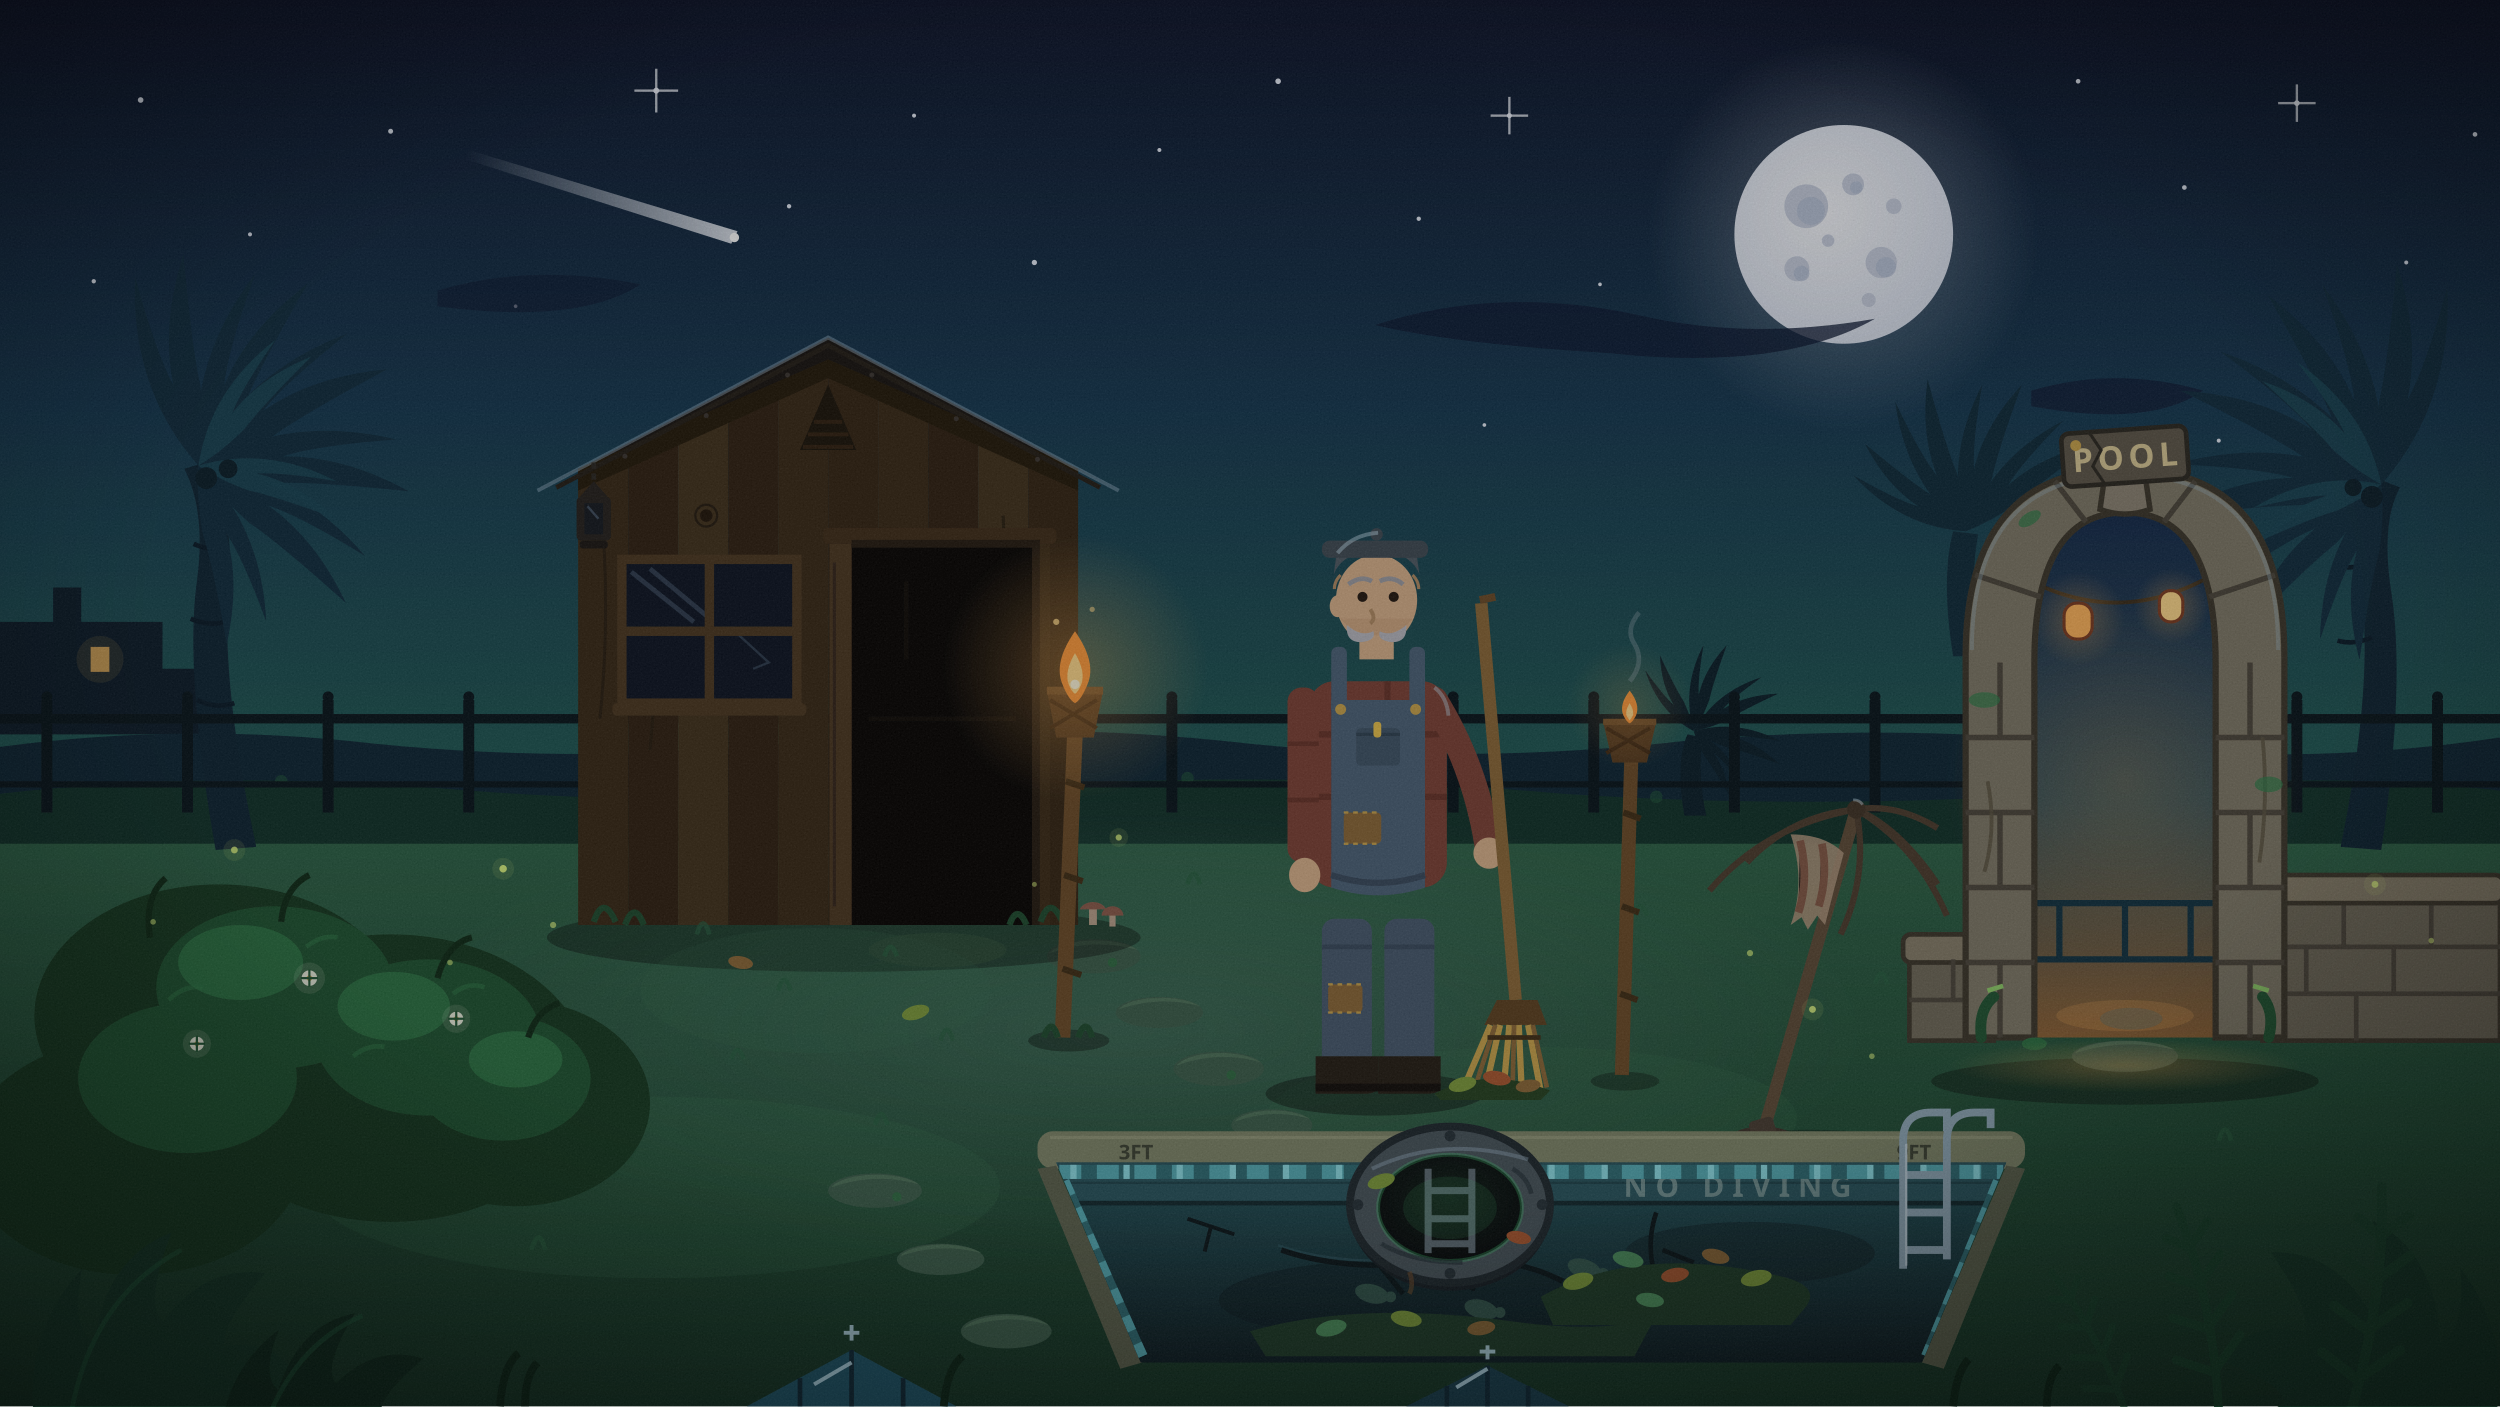
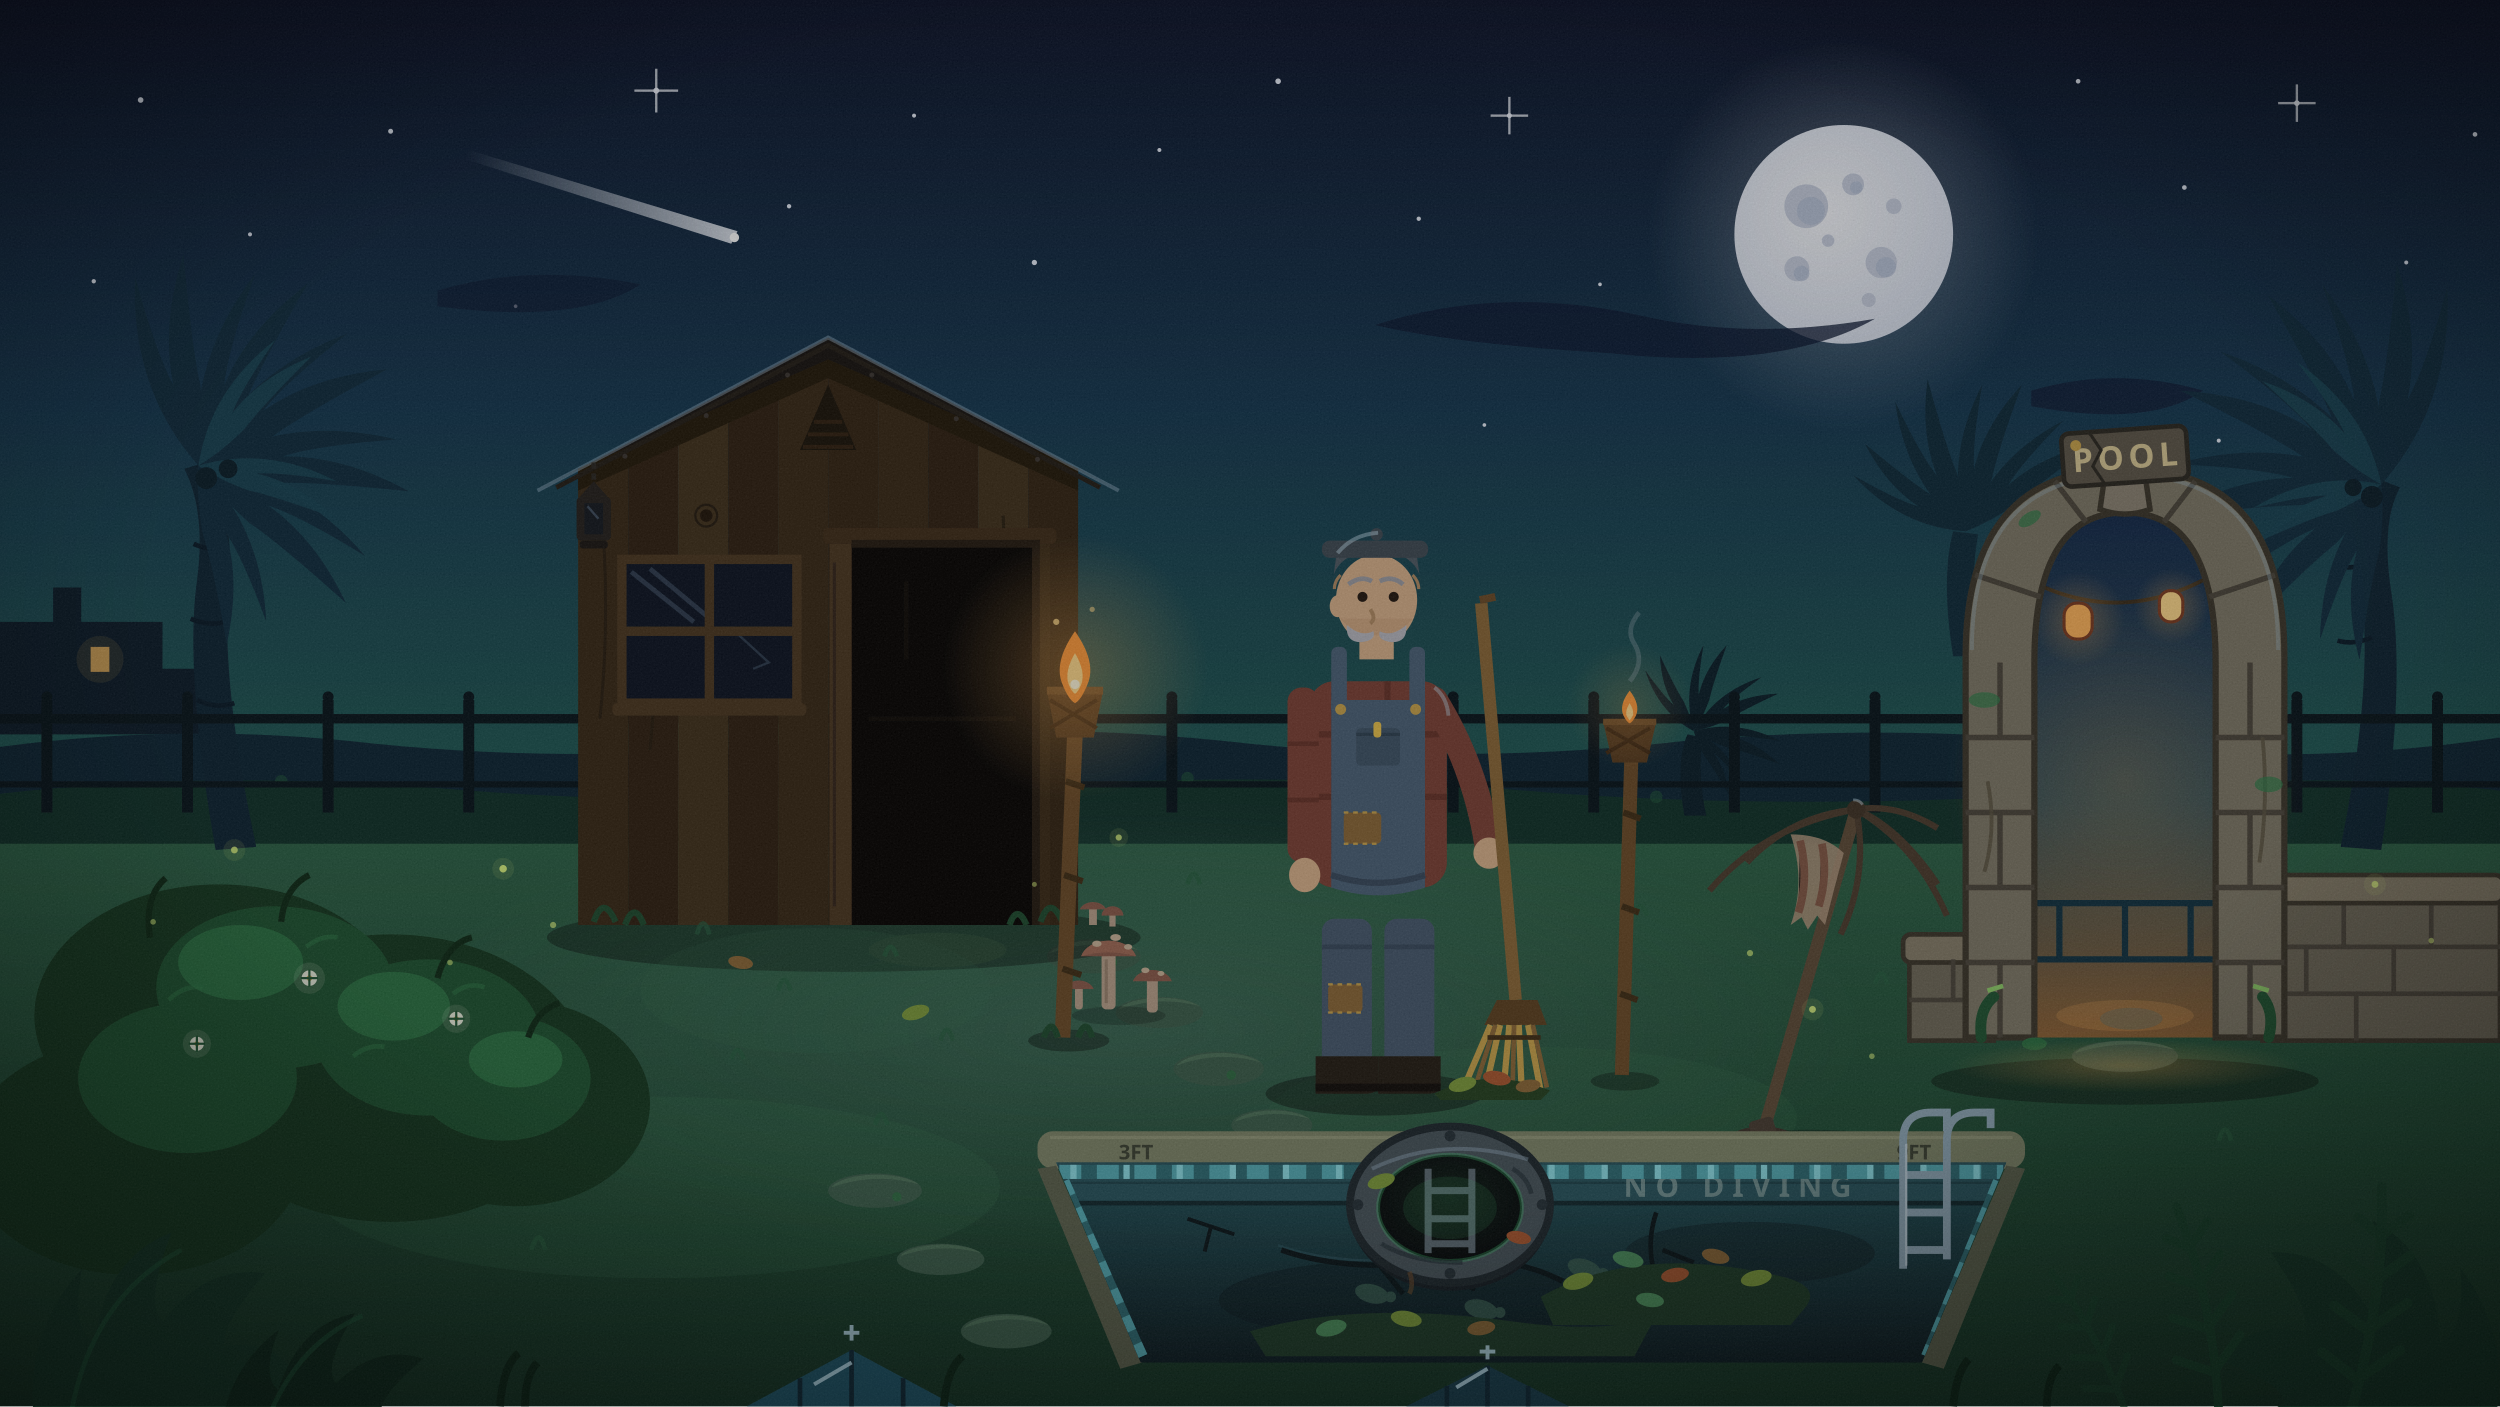
<svg xmlns="http://www.w3.org/2000/svg" width="1600" height="900" viewBox="0 0 1600 900">
  <defs>
    <linearGradient id="groundsSky" x1="0" y1="0" x2="0" y2="1">
      <stop offset="0%" stop-color="#0a1128" />
      <stop offset="50%" stop-color="#133650" />
      <stop offset="100%" stop-color="#1e5b52" />
    </linearGradient>
    <linearGradient id="groundsLawn" x1="0" y1="0" x2="0" y2="1">
      <stop offset="0%" stop-color="#2c6247" />
      <stop offset="55%" stop-color="#1e4a33" />
      <stop offset="100%" stop-color="#133223" />
    </linearGradient>
    <radialGradient id="groundsMoonHalo" cx="50%" cy="50%" r="50%">
      <stop offset="0%" stop-color="#e8ecf5" stop-opacity="0.38" />
      <stop offset="100%" stop-color="#e8ecf5" stop-opacity="0" />
    </radialGradient>
    <radialGradient id="groundsMoonSurf" cx="42%" cy="40%" r="70%">
      <stop offset="0%" stop-color="#f7f9fe" />
      <stop offset="100%" stop-color="#d7dfee" />
    </radialGradient>
    <radialGradient id="groundsMoonPool" cx="50%" cy="50%" r="50%">
      <stop offset="0%" stop-color="#bcd7e8" stop-opacity="0.13" />
      <stop offset="100%" stop-color="#bcd7e8" stop-opacity="0" />
    </radialGradient>
    <radialGradient id="groundsTorchGlow" cx="50%" cy="50%" r="50%">
      <stop offset="0%" stop-color="#ffb45a" stop-opacity="0.34" />
      <stop offset="100%" stop-color="#ffb45a" stop-opacity="0" />
    </radialGradient>
    <linearGradient id="groundsArchView" x1="0" y1="0" x2="0" y2="1">
      <stop offset="0%" stop-color="#12294a" />
      <stop offset="55%" stop-color="#2c4a55" />
      <stop offset="100%" stop-color="#8a5f33" />
    </linearGradient>
    <radialGradient id="groundsShaft" cx="50%" cy="40%" r="65%">
      <stop offset="0%" stop-color="#0e1d16" />
      <stop offset="100%" stop-color="#020508" />
    </radialGradient>
    <linearGradient id="groundsPoolFloor" x1="0" y1="0" x2="0" y2="1">
      <stop offset="0%" stop-color="#205058" />
      <stop offset="100%" stop-color="#0c1c22" />
    </linearGradient>
    <linearGradient id="groundsShootTail" x1="0" y1="0" x2="1" y2="0">
      <stop offset="0%" stop-color="#eef2fa" stop-opacity="0" />
      <stop offset="100%" stop-color="#eef2fa" stop-opacity="0.9" />
    </linearGradient>
    <radialGradient id="groundsVign" cx="50%" cy="44%" r="75%">
      <stop offset="58%" stop-color="#000" stop-opacity="0" />
      <stop offset="100%" stop-color="#000" stop-opacity="0.42" />
    </radialGradient>
    <filter id="groundsGrain">
      <feTurbulence type="fractalNoise" baseFrequency="0.9" numOctaves="2" stitchTiles="stitch" />
      <feColorMatrix type="saturate" values="0" />
      <feComponentTransfer>
        <feFuncA type="linear" slope="0.05" />
      </feComponentTransfer>
      <feComposite operator="over" in2="SourceGraphic" />
    </filter>
    <clipPath id="groundsShedClip">
      <path d="M370 300 L530 226 L690 300 V592 H370 Z" />
    </clipPath>
    <clipPath id="groundsPoolClip">
      <path d="M676 744 L1284 744 L1230 872 L730 872 Z" />
    </clipPath>
    <path id="groundsFrondP" d="M0 0 Q46 -34 108 -26 Q64 -18 46 -10 Q80 -14 118 2 Q66 2 44 5 Q20 5 0 0 Z" />
    <path id="groundsMonst" d="M0 0 Q-10 -52 22 -86 Q16 -56 28 -50 Q34 -92 66 -104 Q52 -68 62 -60 Q82 -88 112 -84 Q90 -58 92 -48 Q118 -52 130 -30 Q102 -24 98 -14 Q112 -4 110 8 Q84 4 54 8 Q20 10 0 0 Z" />
    <g id="groundsFern" fill="none" stroke="#16402a" stroke-width="4" stroke-linecap="round">
      <path d="M0 0 Q10 -50 4 -96 M3 -18 l-16 -10 M4 -20 l14 -12 M5 -38 l-15 -9 M6 -40 l13 -11 M6 -58 l-13 -8 M7 -60 l11 -10 M6 -76 l-10 -7 M7 -78 l9 -8" />
    </g>
  </defs>
  <rect width="1600" height="520" fill="url(#groundsSky)" />
  <g fill="#e6ecf8">
    <circle cx="90" cy="64" r="1.8" />
    <circle cx="160" cy="150" r="1.3" />
    <circle cx="250" cy="84" r="1.6" />
    <circle cx="330" cy="196" r="1.2" />
    <circle cx="420" cy="58" r="1.9" />
    <circle cx="505" cy="132" r="1.4" />
    <circle cx="585" cy="74" r="1.3" />
    <circle cx="662" cy="168" r="1.7" />
    <circle cx="742" cy="96" r="1.3" />
    <circle cx="818" cy="52" r="1.8" />
    <circle cx="908" cy="140" r="1.4" />
    <circle cx="966" cy="74" r="1.6" />
    <circle cx="1024" cy="182" r="1.2" />
    <circle cx="1330" cy="52" r="1.5" />
    <circle cx="1398" cy="120" r="1.5" />
    <circle cx="1470" cy="66" r="1.8" />
    <circle cx="1540" cy="168" r="1.3" />
    <circle cx="1584" cy="86" r="1.5" />
    <circle cx="120" cy="262" r="1.2" />
    <circle cx="600" cy="262" r="1.2" />
    <circle cx="950" cy="272" r="1.2" />
    <circle cx="1420" cy="282" r="1.3" />
    <circle cx="60" cy="180" r="1.4" />
  </g>
  <g stroke="#eef2fa" stroke-width="1.5" opacity="0.8">
    <path d="M420 44 v28 M406 58 h28" />
    <path d="M966 62 v24 M954 74 h24" />
    <path d="M1470 54 v24 M1458 66 h24" />
  </g>
  <path d="M300 96 L472 148 L468 156 L298 102 Z" fill="url(#groundsShootTail)" />
  <circle cx="470" cy="152" r="3" fill="#ffffff" />
  <circle cx="1180" cy="150" r="125" fill="url(#groundsMoonHalo)" />
  <circle cx="1180" cy="150" r="70" fill="url(#groundsMoonSurf)" />
  <g fill="#c7cfe0">
    <circle cx="1156" cy="132" r="14" />
    <circle cx="1204" cy="168" r="10" />
    <circle cx="1186" cy="118" r="7" />
    <circle cx="1150" cy="172" r="8" />
    <circle cx="1212" cy="132" r="5" />
    <circle cx="1170" cy="154" r="4" />
    <circle cx="1196" cy="192" r="4.5" />
  </g>
  <g fill="#b2bdd4" opacity="0.7">
    <circle cx="1159" cy="135" r="9" />
    <circle cx="1207" cy="171" r="6.5" />
    <circle cx="1153" cy="175" r="5" />
    <circle cx="1188" cy="120" r="4" />
  </g>
  <path d="M880 208 q80 -26 170 -6 q70 16 150 2 q-60 34 -170 22 q-100 -6 -150 -18 Z" fill="#0a1630" opacity="0.75" />
  <path d="M280 186 q60 -18 130 -4 q-40 26 -130 14 Z" fill="#0a1630" opacity="0.6" />
  <path d="M1300 250 q54 -16 110 0 q-34 24 -110 10 Z" fill="#0a1630" opacity="0.65" />
  <rect y="520" width="1600" height="380" fill="url(#groundsLawn)" />
  <path d="M0 470 V398 h34 v-22 h18 v22 h52 v30 h40 v42 Z" fill="#0a1a28" />
  <circle cx="64" cy="422" r="15" fill="#e8b05a" opacity="0.12" />
  <rect x="58" y="414" width="12" height="16" fill="#e8b05a" opacity="0.85" />
  <path d="M0 478 Q120 462 240 476 Q380 490 520 474 Q660 460 800 476 Q940 490 1080 474 Q1220 462 1360 478 Q1480 490 1600 472 V536 H0 Z" fill="#0b2433" />
  <path d="M0 508 Q140 492 300 506 Q460 518 640 504 Q820 492 1000 508 Q1180 520 1380 504 Q1500 494 1600 506 V540 H0 Z" fill="#0e3028" />
  <g fill="#1d5238" opacity="0.6">
    <circle cx="180" cy="500" r="4" />
    <circle cx="470" cy="508" r="4" />
    <circle cx="760" cy="498" r="4" />
    <circle cx="1060" cy="510" r="4" />
    <circle cx="1330" cy="500" r="4" />
  </g>
  <g fill="#081c28">
    <path d="M1078 522 q-6 -34 2 -52 l10 2 q-4 22 2 50 Z" />
    <g transform="translate(1084 468) scale(0.5)">
      <use href="#groundsFrondP" transform="rotate(-70)" />
      <use href="#groundsFrondP" transform="rotate(-25)" />
      <use href="#groundsFrondP" transform="rotate(20)" />
      <use href="#groundsFrondP" transform="rotate(-115) scale(0.9)" />
      <use href="#groundsFrondP" transform="rotate(60) scale(0.8)" />
    </g>
  </g>
  <g>
    <path d="M138 544 Q118 430 126 372 Q132 328 118 300 L138 294 Q150 336 146 380 Q142 440 164 542 Z" fill="#0c2232" />
    <path d="M124 348 q10 5 20 2 M122 396 q12 5 22 2 M126 448 q12 6 24 2" stroke="#071827" stroke-width="3" fill="none" />
    <g fill="#0e2b3d">
      <g transform="translate(127 298) scale(1.15)">
        <use href="#groundsFrondP" transform="rotate(-95)" />
        <use href="#groundsFrondP" transform="rotate(-60)" />
        <use href="#groundsFrondP" transform="rotate(-28)" />
        <use href="#groundsFrondP" transform="rotate(6)" />
        <use href="#groundsFrondP" transform="rotate(42) scale(0.95)" />
        <use href="#groundsFrondP" transform="rotate(80) scale(0.85)" />
      </g>
    </g>
    <g fill="#164253" opacity="0.9">
      <g transform="translate(127 298)">
        <use href="#groundsFrondP" transform="rotate(-45) scale(0.85)" />
        <use href="#groundsFrondP" transform="rotate(20) scale(0.8)" />
      </g>
    </g>
    <circle cx="132" cy="306" r="7" fill="#081c28" />
    <circle cx="146" cy="300" r="6" fill="#081c28" />
  </g>
  <g>
    <path d="M1524 544 Q1540 436 1530 376 Q1524 334 1536 312 L1516 304 Q1506 344 1512 386 Q1518 444 1498 542 Z" fill="#0c2232" />
    <path d="M1516 360 q-11 5 -20 2 M1518 408 q-12 5 -22 2" stroke="#071827" stroke-width="3" fill="none" />
    <g fill="#0e2b3d">
      <g transform="translate(1524 310) scale(-1.2,1.2)">
        <use href="#groundsFrondP" transform="rotate(-95)" />
        <use href="#groundsFrondP" transform="rotate(-60)" />
        <use href="#groundsFrondP" transform="rotate(-26)" />
        <use href="#groundsFrondP" transform="rotate(8)" />
        <use href="#groundsFrondP" transform="rotate(46) scale(0.9)" />
        <use href="#groundsFrondP" transform="rotate(82) scale(0.8)" />
      </g>
    </g>
    <g fill="#164253" opacity="0.9">
      <g transform="translate(1524 310) scale(-1,1)">
        <use href="#groundsFrondP" transform="rotate(-42) scale(0.85)" />
        <use href="#groundsFrondP" transform="rotate(24) scale(0.75)" />
      </g>
    </g>
    <circle cx="1518" cy="318" r="7" fill="#081c28" />
    <circle cx="1506" cy="312" r="5.5" fill="#081c28" />
  </g>
  <g fill="#0d2939">
    <path d="M1250 420 q-8 -50 0 -80 l16 2 q-6 34 0 78 Z" />
    <g transform="translate(1258 340) scale(0.85)">
      <use href="#groundsFrondP" transform="rotate(-105)" />
      <use href="#groundsFrondP" transform="rotate(-70)" />
      <use href="#groundsFrondP" transform="rotate(-35)" />
      <use href="#groundsFrondP" transform="rotate(-140) scale(0.85)" />
    </g>
  </g>
  <g stroke="#06121a">
    <path d="M0 460 H1600" stroke-width="6" />
    <path d="M0 502 H1600" stroke-width="4" />
    <path d="M30 448 V520 M120 448 V520 M210 448 V520 M300 448 V520 M390 448 V520 M480 448 V520 M570 448 V520 M660 448 V520 M750 448 V520 M840 448 V520 M930 448 V520 M1020 448 V520 M1110 448 V520 M1200 448 V520 M1290 448 V520 M1380 448 V520 M1470 448 V520 M1560 448 V520" stroke-width="7" />
  </g>
  <path d="M30 446 H1561" stroke="#06121a" stroke-width="7" stroke-linecap="round" stroke-dasharray="0 90" fill="none" />
  <ellipse cx="720" cy="660" rx="480" ry="150" fill="url(#groundsMoonPool)" />
  <ellipse cx="420" cy="760" rx="220" ry="58" fill="#35744e" opacity="0.22" />
  <ellipse cx="980" cy="716" rx="170" ry="46" fill="#35744e" opacity="0.18" />
  <g stroke="#255c3e" stroke-width="3" fill="none" opacity="0.7">
    <path d="M430 548 q4 -14 8 0 M448 550 q4 -12 8 0 M760 566 q4 -14 8 0 M1046 586 q4 -12 8 0 M1200 630 q4 -14 8 0 M560 720 q4 -14 8 0 M340 800 q5 -16 9 0 M1420 730 q4 -14 8 0" />
  </g>
  <g>
    <ellipse cx="700" cy="612" rx="30" ry="11" fill="#3a5c4a" />
    <path d="M672 610 a30 11 0 0 1 56 -2 q-28 -8 -56 2" fill="#4c7058" />
    <ellipse cx="742" cy="648" rx="28" ry="10" fill="#3a5c4a" />
    <path d="M716 646 a28 10 0 0 1 52 -2 q-26 -7 -52 2" fill="#4c7058" />
    <ellipse cx="780" cy="684" rx="29" ry="11" fill="#3a5c4a" />
    <path d="M753 682 a29 11 0 0 1 54 -2 q-27 -8 -54 2" fill="#4c7058" />
    <ellipse cx="814" cy="720" rx="26" ry="10" fill="#3a5c4a" />
    <path d="M790 718 a26 10 0 0 1 48 -2 q-24 -7 -48 2" fill="#4c7058" />
    <circle cx="712" cy="616" r="3" fill="#2a6e40" opacity="0.8" />
    <circle cx="788" cy="688" r="3" fill="#2a6e40" opacity="0.8" />
  </g>
  <ellipse cx="540" cy="600" rx="190" ry="22" fill="#000" opacity="0.35" />
  <g clip-path="url(#groundsShedClip)">
    <rect x="370" y="220" width="32" height="380" fill="#382815" />
    <rect x="402" y="220" width="32" height="380" fill="#2f2011" />
    <rect x="434" y="220" width="32" height="380" fill="#40301b" />
    <rect x="466" y="220" width="32" height="380" fill="#2f2011" />
    <rect x="498" y="220" width="32" height="380" fill="#382815" />
    <rect x="530" y="220" width="32" height="380" fill="#332413" />
    <rect x="562" y="220" width="32" height="380" fill="#382815" />
    <rect x="594" y="220" width="32" height="380" fill="#2f2011" />
    <rect x="626" y="220" width="32" height="380" fill="#40301b" />
    <rect x="658" y="220" width="32" height="380" fill="#332413" />
    <path d="M386 340 q4 60 -2 120 M418 380 q3 50 -2 100 M610 360 q4 70 -2 130 M642 330 q3 60 -2 120" stroke="#241a0e" stroke-width="2" fill="none" opacity="0.8" />
    <circle cx="452" cy="330" r="4" fill="#201409" />
    <circle cx="452" cy="330" r="7" fill="none" stroke="#241a0e" stroke-width="1.5" />
    <circle cx="612" cy="470" r="3.5" fill="#201409" />
    <circle cx="612" cy="470" r="6" fill="none" stroke="#241a0e" stroke-width="1.5" />
  </g>
  <path d="M370 300 L530 226 L690 300 L690 314 L530 242 L370 314 Z" fill="#221809" />
  <path d="M512 288 L530 246 L548 288 Z" fill="#1a1208" />
  <path d="M517 278 h26 M514 286 h32 M521 270 h18" stroke="#302010" stroke-width="2.5" />
  <path d="M344 314 L530 216 L716 314 L690 300 L530 230 L370 300 Z" fill="#171310" />
  <path d="M356 312 L530 221 L704 312" stroke="#221c16" stroke-width="3" fill="none" />
  <path d="M344 314 L530 216 L716 314" stroke="#9db8cc" stroke-width="2.5" fill="none" opacity="0.45" />
  <g fill="#3a3430">
    <circle cx="400" cy="292" r="1.6" />
    <circle cx="452" cy="266" r="1.6" />
    <circle cx="504" cy="240" r="1.6" />
    <circle cx="558" cy="240" r="1.6" />
    <circle cx="612" cy="268" r="1.6" />
    <circle cx="664" cy="294" r="1.6" />
  </g>
  <rect x="398" y="358" width="112" height="92" rx="4" fill="#0b1322" />
  <path d="M404 366 l40 32 M416 364 l36 30" stroke="#7c9ab8" stroke-width="3" opacity="0.3" />
  <path d="M468 402 l24 22 l-10 4" stroke="#7c9ab8" stroke-width="1.5" fill="none" opacity="0.28" />
  <path d="M398 358 h112 v92 h-112 z M454 358 v92 M398 404 h112" stroke="#4a3620" stroke-width="6" fill="none" />
  <rect x="392" y="450" width="124" height="8" rx="3" fill="#4a3620" />
  <path d="M380 296 V318" stroke="#2a2622" stroke-width="3" stroke-dasharray="4 3" />
  <path d="M371 318 L389 318 L380 308 Z" fill="#23201c" />
  <rect x="369" y="318" width="22" height="28" rx="3" fill="#23201c" />
  <rect x="374" y="322" width="12" height="20" fill="#141820" />
  <path d="M376 324 l7 8" stroke="#7c9ab8" stroke-width="1.5" opacity="0.4" />
  <rect x="371" y="346" width="18" height="5" rx="2" fill="#191613" />
  <rect x="545" y="348" width="118" height="244" fill="#050302" />
  <path d="M556 460 h94 M580 372 v50" stroke="#0e0a06" stroke-width="3" />
  <rect x="531" y="348" width="14" height="244" fill="#4a3620" />
  <path d="M534 360 v220" stroke="#33241a" stroke-width="2" />
  <rect x="663" y="348" width="9" height="244" fill="#3a2a16" />
  <rect x="527" y="338" width="149" height="10" rx="3" fill="#3f2c18" />
  <path d="M545 348 h118 v244" stroke="#241a10" stroke-width="5" fill="none" />
  <path d="M380 590 q6 -18 14 0 M400 592 q6 -16 12 0 M666 590 q6 -18 14 0 M646 592 q5 -14 11 0" stroke="#1d4a2e" stroke-width="4" fill="none" />
  <g>
    <rect x="697" y="580" width="5" height="12" fill="#b8a08a" />
    <path d="M691 582 a9 7 0 0 1 17 0 Z" fill="#8a5a4a" />
    <rect x="710" y="584" width="4" height="9" fill="#b8a08a" />
    <path d="M705 586 a7 6 0 0 1 14 0 Z" fill="#8a5a4a" />
+     <g id="groundsShroomCluster">
+       <ellipse cx="716" cy="650" rx="30" ry="6" fill="#000" opacity="0.22" />
+       <rect x="688" y="630" width="5" height="16" rx="2" fill="#b8a08a" />
+       <path d="M681 633 a10 8 0 0 1 19 0 Z" fill="#8a5a4a" />
+       <rect x="705" y="608" width="9" height="38" rx="3" fill="#b8a08a" />
+       <path d="M708 614 v28" stroke="#9a836e" stroke-width="2" />
+       <path d="M692 612 a18 13 0 0 1 35 0 Z" fill="#8a5a4a" />
+       <path d="M692 612 a18 13 0 0 1 35 0 q-18 -5 -35 0 Z" fill="#a06a56" />
+       <ellipse cx="702" cy="604" rx="3" ry="2" fill="#c9b298" />
+       <ellipse cx="714" cy="600" rx="3.4" ry="2.2" fill="#c9b298" />
+       <ellipse cx="722" cy="606" rx="2.6" ry="1.8" fill="#c9b298" />
+       <rect x="734" y="624" width="7" height="24" rx="2.5" fill="#b8a08a" />
+       <path d="M725 628 a13 10 0 0 1 25 0 Z" fill="#8a5a4a" />
+       <ellipse cx="733" cy="621" rx="2.6" ry="1.8" fill="#c9b298" />
+       <ellipse cx="743" cy="623" rx="2.2" ry="1.6" fill="#c9b298" />
+     </g>
  </g>
  <ellipse cx="522" cy="634" rx="112" ry="40" fill="#35744e" opacity="0.15" />
  <ellipse cx="600" cy="608" rx="44" ry="11" fill="#2f5138" opacity="0.55" />
  <path d="M446 598 q4 -14 8 0 M498 634 q4 -14 8 0 M566 612 q4 -12 8 0 M602 666 q4 -14 8 0 M468 678 q4 -12 8 0" stroke="#255c3e" stroke-width="3" fill="none" opacity="0.7" />
  <ellipse cx="586" cy="648" rx="9" ry="4.5" fill="#7c9a3a" transform="rotate(-16 586 648)" />
  <ellipse cx="474" cy="616" rx="8" ry="4" fill="#8a6636" transform="rotate(10 474 616)" />
  <g fill="#14371f">
    <ellipse cx="140" cy="650" rx="118" ry="84" />
    <ellipse cx="250" cy="690" rx="128" ry="92" />
    <ellipse cx="86" cy="740" rx="108" ry="76" />
    <ellipse cx="330" cy="706" rx="86" ry="66" />
  </g>
  <g fill="#1d5230">
    <ellipse cx="176" cy="632" rx="76" ry="52" />
    <ellipse cx="274" cy="664" rx="72" ry="50" />
    <ellipse cx="120" cy="690" rx="70" ry="48" />
    <ellipse cx="322" cy="690" rx="56" ry="40" />
  </g>
  <g fill="#2e7a48" opacity="0.75">
    <ellipse cx="154" cy="616" rx="40" ry="24" />
    <ellipse cx="252" cy="644" rx="36" ry="22" />
    <ellipse cx="330" cy="678" rx="30" ry="18" />
  </g>
  <g stroke="#2e7a48" stroke-width="3" fill="none" opacity="0.5">
    <path d="M108 640 q10 -10 22 -8 M196 606 q10 -8 20 -6 M290 636 q10 -8 20 -4 M226 676 q10 -8 20 -6" />
  </g>
  <path d="M96 600 q-4 -26 10 -38 M180 590 q2 -22 18 -30 M280 626 q6 -22 22 -26 M338 664 q6 -18 20 -22" stroke="#0d2a16" stroke-width="4" fill="none" />
  <g>
    <circle cx="198" cy="626" r="10" fill="#e8ecdc" opacity="0.14" />
    <circle cx="198" cy="626" r="5" fill="#e8ecdc" />
    <circle cx="198" cy="626" r="1.8" fill="#c9a24a" />
    <circle cx="292" cy="652" r="9" fill="#e8ecdc" opacity="0.14" />
    <circle cx="292" cy="652" r="4.5" fill="#e8ecdc" />
    <circle cx="292" cy="652" r="1.6" fill="#c9a24a" />
    <circle cx="126" cy="668" r="9" fill="#e8ecdc" opacity="0.14" />
    <circle cx="126" cy="668" r="4.5" fill="#e8ecdc" />
    <circle cx="126" cy="668" r="1.6" fill="#c9a24a" />
    <path d="M192.5 626 h11 M198 620.5 v11 M286.8 652 h10.4 M292 646.8 v10.4 M120.8 668 h10.4 M126 662.8 v10.4" stroke="#1d5230" stroke-width="1.4" />
  </g>
  <ellipse cx="684" cy="666" rx="26" ry="7" fill="#000" opacity="0.35" />
  <path d="M688 468 L680 664" stroke="#6b4a26" stroke-width="10" />
  <path d="M682 500 l12 4 M681 560 l12 4 M680 620 l12 4" stroke="#3f2c14" stroke-width="4" />
  <path d="M670 442 h36 l-6 30 h-24 Z" fill="#54381c" />
  <path d="M672 448 l30 18 M702 448 l-30 18" stroke="#3a2410" stroke-width="2.5" />
  <path d="M670 442 h36" stroke="#6b4a26" stroke-width="5" />
  <circle cx="688" cy="428" r="85" fill="url(#groundsTorchGlow)" />
  <path d="M688 404 q14 20 8 34 q-4 10 -8 12 q-4 -2 -8 -12 q-6 -14 8 -34 Z" fill="#ff9a3a" />
  <path d="M688 418 q7 12 4 20 q-2 5 -4 6 q-2 -1 -4 -6 q-3 -8 4 -20 Z" fill="#ffd98a" />
  <circle cx="688" cy="438" r="3" fill="#fff6d8" />
  <circle cx="676" cy="398" r="2" fill="#ffd98a" opacity="0.8" />
  <circle cx="699" cy="390" r="1.7" fill="#ffd98a" opacity="0.6" />
  <path d="M668 664 q5 -14 9 0 M690 664 q5 -14 9 0" stroke="#1d4a2e" stroke-width="4" fill="none" />
  <g>
    <ellipse cx="880" cy="700" rx="70" ry="14" fill="#000" opacity="0.38" />
    <rect x="846" y="588" width="32" height="100" rx="8" fill="#46596e" />
    <rect x="886" y="588" width="32" height="100" rx="8" fill="#46596e" />
    <path d="M846 606 h32 M886 606 h32" stroke="#37485c" stroke-width="3" />
    <rect x="850" y="630" width="22" height="18" rx="3" fill="#8a6636" />
    <path d="M850 630 h22 M850 648 h22" stroke="#c9a24a" stroke-width="1.5" stroke-dasharray="3 3" />
    <path d="M842 676 h40 v18 q0 6 -8 6 h-32 Z" fill="#241c14" />
    <path d="M882 676 h40 v18 q0 6 -8 6 h-32 Z" fill="#241c14" />
    <path d="M842 696 h40 M882 696 h40" stroke="#100c08" stroke-width="5" />
    <rect x="838" y="436" width="88" height="132" rx="16" fill="#7c4034" />
    <path d="M854 436 v130 M888 436 v130 M838 470 h88 M838 510 h88" stroke="#5c2c24" stroke-width="4" opacity="0.7" />
    <rect x="824" y="440" width="20" height="112" rx="9" fill="#7c4034" />
    <path d="M824 476 h20 M824 512 h20" stroke="#5c2c24" stroke-width="3" opacity="0.7" />
    <ellipse cx="835" cy="560" rx="10" ry="11" fill="#d8b08a" />
    <path d="M918 448 Q944 490 952 540" stroke="#7c4034" stroke-width="17" fill="none" stroke-linecap="round" />
    <circle cx="953" cy="546" r="10" fill="#d8b08a" />
    <path d="M852 448 h60 v120 q-30 10 -60 0 Z" fill="#4a6178" />
    <rect x="852" y="414" width="10" height="44" rx="4" fill="#4a6178" />
    <rect x="902" y="414" width="10" height="44" rx="4" fill="#4a6178" />
    <circle cx="858" cy="454" r="3.5" fill="#c9a24a" />
    <circle cx="906" cy="454" r="3.5" fill="#c9a24a" />
    <rect x="868" y="466" width="28" height="24" rx="3" fill="#3d5266" />
    <path d="M868 470 h28" stroke="#2e4152" stroke-width="2" />
    <rect x="879" y="462" width="5" height="10" rx="2" fill="#e8c04a" />
    <rect x="860" y="520" width="24" height="20" rx="3" fill="#8a6636" />
    <path d="M860 520 h24 M860 540 h24" stroke="#c9a24a" stroke-width="1.5" stroke-dasharray="3 3" />
    <path d="M852 560 q30 10 60 0" stroke="#37485c" stroke-width="4" fill="none" />
    <path d="M948 386 L970 640" stroke="#8a6636" stroke-width="8" />
    <path d="M947 384 l10 -2" stroke="#6b4a26" stroke-width="5" />
    <path d="M958 640 h26 l6 16 h-40 Z" fill="#5c4020" />
    <g stroke="#c9a24a" stroke-width="4" fill="none">
      <path d="M954 656 L936 698 M960 656 L950 700 M966 656 L962 700 M972 656 L974 700 M978 656 L986 698" />
    </g>
    <g stroke="#8a6636" stroke-width="3" fill="none">
      <path d="M957 656 L943 699 M969 656 L968 700 M981 656 L990 696" />
    </g>
    <path d="M952 664 h34" stroke="#3f2c14" stroke-width="3" />
    <path d="M918 700 q34 -18 74 -2 l-6 6 h-64 Z" fill="#23401f" />
    <ellipse cx="936" cy="694" rx="9" ry="4.5" fill="#7c9a3a" transform="rotate(-14 936 694)" />
    <ellipse cx="958" cy="690" rx="9" ry="4.5" fill="#a8552e" transform="rotate(10 958 690)" />
    <ellipse cx="978" cy="695" rx="8" ry="4" fill="#8a6636" transform="rotate(-8 978 695)" />
    <rect x="870" y="408" width="22" height="14" fill="#d8b08a" />
    <ellipse cx="881" cy="384" rx="26" ry="29" fill="#d8b08a" />
    <path d="M858 396 a26 20 0 0 0 46 0" fill="#c69a74" opacity="0.45" />
    <ellipse cx="856" cy="388" rx="5" ry="7" fill="#d8b08a" />
    <circle cx="872" cy="382" r="3.2" fill="#221710" />
    <circle cx="892" cy="382" r="3.2" fill="#221710" />
    <path d="M863 374 q8 -6 15 -2 M883 372 q8 -4 15 2" stroke="#9c9ca4" stroke-width="3" fill="none" />
    <path d="M877 390 q4 6 0 9" stroke="#b08a62" stroke-width="2.5" fill="none" />
    <path d="M862 400 q9 8 17 4 q2 6 -8 7 q-10 0 -9 -11 Z M900 400 q-9 8 -17 4 q-2 6 8 7 q10 0 9 -11 Z" fill="#b8b8c0" />
    <path d="M858 368 q-4 4 -4 9 M904 368 q4 4 4 9" stroke="#b08a62" stroke-width="2" fill="none" />
    <path d="M853 372 a28 20 0 0 1 56 0 l-3 -22 h-50 Z" fill="#4e5a64" />
    <rect x="846" y="346" width="68" height="11" rx="5" fill="#3f4a54" />
    <circle cx="881" cy="342" r="4" fill="#3f4a54" />
    <path d="M856 354 q10 -12 26 -13" stroke="#bcd7e8" stroke-width="2.5" fill="none" opacity="0.5" />
    <path d="M918 440 q8 6 9 18" stroke="#bcd7e8" stroke-width="2.5" fill="none" opacity="0.45" />
  </g>
  <ellipse cx="1040" cy="692" rx="22" ry="6" fill="#000" opacity="0.32" />
  <path d="M1044 486 L1038 688" stroke="#6b4a26" stroke-width="9" />
  <path d="M1039 520 l11 4 M1038 580 l11 4 M1037 636 l11 4" stroke="#3f2c14" stroke-width="4" />
  <path d="M1026 462 h34 l-6 26 h-22 Z" fill="#54381c" />
  <path d="M1028 466 l28 16 M1056 466 l-28 16" stroke="#3a2410" stroke-width="2.5" />
  <path d="M1026 462 h34" stroke="#6b4a26" stroke-width="4" />
  <circle cx="1043" cy="452" r="40" fill="url(#groundsTorchGlow)" opacity="0.6" />
  <path d="M1043 442 q7 9 4 16 q-2 4 -4 5 q-2 -1 -4 -5 q-3 -7 4 -16 Z" fill="#ff9a3a" />
  <path d="M1043 450 q3 5 2 8 q-1 2 -2 3 q-1 -1 -2 -3 q-1 -3 2 -8 Z" fill="#ffd98a" />
  <path d="M1043 436 q10 -12 3 -24 q-6 -9 3 -20" stroke="#9aa8b4" stroke-width="3" fill="none" opacity="0.35" />
  <ellipse cx="1158" cy="732" rx="58" ry="9" fill="#000" opacity="0.3" />
  <path d="M1188 518 L1128 726" stroke="#5c4a36" stroke-width="8" />
  <g stroke="#4a3a2c" stroke-width="4" fill="none">
    <path d="M1188 518 Q1130 528 1094 570" />
    <path d="M1188 518 Q1146 522 1118 552" />
    <path d="M1188 518 Q1216 530 1240 566" />
    <path d="M1188 518 Q1226 540 1246 586" />
    <path d="M1188 518 Q1196 560 1178 598" />
    <path d="M1188 518 Q1214 514 1240 530" />
  </g>
  <circle cx="1188" cy="518" r="6" fill="#3f3225" />
  <path d="M1186 512 a6 6 0 0 1 6 3" stroke="#bcd7e8" stroke-width="1.8" fill="none" opacity="0.5" />
  <path d="M1146 534 Q1156 564 1146 592 l7 -5 l4 8 l6 -9 l5 6 Q1174 568 1180 546 Q1168 534 1146 534 Z" fill="#a89078" opacity="0.9" />
  <path d="M1152 538 q6 24 -1 46 M1166 540 q4 20 -2 40" stroke="#7c4a3a" stroke-width="5" opacity="0.8" />
  <ellipse cx="1128" cy="728" rx="20" ry="7" fill="#3a3028" />
  <rect x="1120" y="716" width="16" height="12" rx="3" fill="#463a30" transform="rotate(-16 1128 722)" />
  <ellipse cx="1360" cy="692" rx="124" ry="15" fill="#000" opacity="0.35" />
  <rect x="1222" y="614" width="54" height="52" fill="#6e6858" stroke="#3a352a" stroke-width="3" />
  <rect x="1218" y="598" width="60" height="18" rx="5" fill="#847c68" stroke="#3a352a" stroke-width="3" />
  <rect x="1448" y="576" width="152" height="90" fill="#6e6858" stroke="#3a352a" stroke-width="3" />
  <path d="M1448 606 h152 M1448 636 h152 M1500 576 v30 M1556 576 v30 M1476 606 v30 M1532 606 v30 M1508 636 v30 M1222 640 h54 M1250 614 v26" stroke="#4a453a" stroke-width="3" />
  <rect x="1444" y="560" width="158" height="18" rx="5" fill="#847c68" stroke="#3a352a" stroke-width="3" />
  <path d="M1302 664 V424 Q1302 328 1360 328 Q1418 328 1418 424 V664 Z" fill="url(#groundsArchView)" />
  <circle cx="1360" cy="500" r="115" fill="url(#groundsTorchGlow)" opacity="0.6" />
  <path d="M1302 578 H1418 M1302 614 H1418 M1318 578 v34 M1360 578 v36 M1402 578 v34" stroke="#0f3140" stroke-width="4" fill="none" />
  <path d="M1304 374 Q1360 400 1416 368" stroke="#3a2c1a" stroke-width="2.5" fill="none" />
  <circle cx="1330" cy="396" r="30" fill="url(#groundsTorchGlow)" />
  <circle cx="1390" cy="388" r="24" fill="url(#groundsTorchGlow)" />
  <rect x="1321" y="386" width="18" height="23" rx="8" fill="#ffb45a" stroke="#7c3a20" stroke-width="2" />
  <rect x="1382" y="378" width="15" height="20" rx="7" fill="#ffd98a" stroke="#7c3a20" stroke-width="2" />
  <ellipse cx="1360" cy="650" rx="44" ry="10" fill="#ffb45a" opacity="0.2" />
  <ellipse cx="1364" cy="652" rx="20" ry="7" fill="#7c6e52" opacity="0.85" />
  <path d="M1258 664 V420 Q1258 300 1360 300 Q1462 300 1462 420 V664 H1418 V424 Q1418 328 1360 328 Q1302 328 1302 424 V664 Z" fill="#7e7866" stroke="#3a352a" stroke-width="4" />
  <path d="M1258 616 h44 M1418 616 h44 M1258 568 h44 M1418 568 h44 M1258 520 h44 M1418 520 h44 M1258 472 h44 M1418 472 h44 M1280 616 v48 M1440 616 v48 M1280 520 v48 M1440 520 v48 M1280 424 v48 M1440 424 v48 M1306 382 L1264 368 M1335 334 L1315 308 M1414 382 L1456 368 M1385 334 L1405 308" stroke="#4a453a" stroke-width="3.5" />
  <path d="M1344 326 L1348 298 H1372 L1376 326 Q1360 332 1344 326 Z" fill="#8a8272" stroke="#3a352a" stroke-width="3.5" />
  <path d="M1262 416 Q1262 304 1360 304 Q1458 304 1458 416" stroke="#9db8cc" stroke-width="2.5" fill="none" opacity="0.35" />
  <path d="M1272 500 q6 30 -2 58 M1448 472 q4 40 -2 80" stroke="#57503f" stroke-width="2.5" fill="none" opacity="0.8" />
  <g fill="#2e7a48" opacity="0.7">
    <ellipse cx="1270" cy="448" rx="10" ry="5" />
    <ellipse cx="1452" cy="502" rx="9" ry="5" />
    <ellipse cx="1299" cy="332" rx="8" ry="4" transform="rotate(-32 1299 332)" />
  </g>
  <g transform="rotate(-4 1360 292)">
    <rect x="1320" y="275" width="80" height="34" rx="5" fill="#5c5548" stroke="#2a2620" stroke-width="3" />
    <text x="1360" y="300" font-family="Trebuchet MS" font-size="21" font-weight="bold" letter-spacing="3" fill="#d8c795" text-anchor="middle">POOL</text>
    <path d="M1338 275 l7 12 l-6 10 l7 12" stroke="#2a2620" stroke-width="2" fill="none" />
    <circle cx="1329" cy="283" r="3.5" fill="#c9a24a" />
  </g>
  <path d="M1268 664 q-2 -18 8 -26 M1452 664 q4 -16 -4 -26" stroke="#1e5230" stroke-width="7" fill="none" stroke-linecap="round" />
  <path d="M1272 634 l10 -3 M1452 634 l-10 -3" stroke="#8fce6a" stroke-width="3" />
  <ellipse cx="1302" cy="668" rx="8" ry="4" fill="#2a6e40" />
  <ellipse cx="1360" cy="676" rx="34" ry="10" fill="#3a5c4a" />
  <path d="M1328 674 a34 10 0 0 1 64 -2 q-32 -8 -64 2" fill="#4c7058" />
  <ellipse cx="1360" cy="682" rx="112" ry="17" fill="url(#groundsTorchGlow)" />
  <rect x="664" y="724" width="632" height="24" rx="10" fill="#7e8468" />
  <path d="M672 728 H1288" stroke="#a2a888" stroke-width="2" opacity="0.5" />
  <path d="M664 748 L676 746 L731 872 L717 876 Z" fill="#5a604c" />
  <path d="M1296 748 L1284 746 L1230 872 L1244 876 Z" fill="#5a604c" />
  <g clip-path="url(#groundsPoolClip)">
    <path d="M676 744 L1284 744 L1230 872 L730 872 Z" fill="url(#groundsPoolFloor)" />
    <rect x="676" y="744" width="608" height="26" fill="#26525c" />
    <path d="M676 757 H1284" stroke="#1c424a" stroke-width="1.5" />
    <path d="M676 770 H1284" stroke="#0f272c" stroke-width="3" />
    <text x="1112" y="766" font-family="Trebuchet MS" font-size="19" font-weight="bold" letter-spacing="5" fill="#b8ccc4" text-anchor="middle" opacity="0.5">NO DIVING</text>
    <path d="M678 750 H1282" stroke="#2c6a72" stroke-width="9" />
    <path d="M678 750 H1282" stroke="#52aab4" stroke-width="9" stroke-dasharray="14 10" />
    <path d="M685 750 H1282" stroke="#8adce4" stroke-width="9" stroke-dasharray="4 30" />
    <path d="M681 756 L731 868" stroke="#2c6a72" stroke-width="7" />
    <path d="M681 756 L731 868" stroke="#52aab4" stroke-width="7" stroke-dasharray="10 9" />
    <path d="M1279 756 L1233 868" stroke="#2c6a72" stroke-width="7" />
    <path d="M1279 756 L1233 868" stroke="#52aab4" stroke-width="7" stroke-dasharray="10 9" />
    <ellipse cx="900" cy="832" rx="120" ry="26" fill="#0a1a20" opacity="0.5" />
    <ellipse cx="1120" cy="802" rx="80" ry="20" fill="#0a1a20" opacity="0.45" />
    <path d="M818 797 q40 14 98 8" stroke="#2c5560" stroke-width="1.5" fill="none" opacity="0.6" />
    <path d="M820 800 q40 14 96 8 q50 -6 84 12 M880 806 l18 22 M950 806 l-8 20" stroke="#081418" stroke-width="3.5" fill="none" />
    <path d="M1060 776 q-10 30 8 60 M1064 800 l20 8" stroke="#081418" stroke-width="3" fill="none" />
    <path d="M760 780 l30 10 M775 785 l-4 16" stroke="#081418" stroke-width="2.5" fill="none" />
    <path d="M912 812 q-4 -16 4 -24 M918 812 q2 -14 -2 -22" stroke="#2c5a3c" stroke-width="3" fill="none" />
    <g fill="#35594e" opacity="0.85">
      <ellipse cx="1076" cy="832" rx="6" ry="11" transform="rotate(-70 1076 832)" />
      <circle cx="1088" cy="836" r="3.5" />
      <ellipse cx="1014" cy="812" rx="6" ry="11" transform="rotate(-72 1014 812)" />
      <circle cx="1026" cy="815" r="3.5" />
      <ellipse cx="948" cy="838" rx="6" ry="11" transform="rotate(-74 948 838)" />
      <circle cx="960" cy="840" r="3.5" />
      <ellipse cx="878" cy="828" rx="6" ry="11" transform="rotate(-76 878 828)" />
      <circle cx="890" cy="830" r="3.5" />
    </g>
    <path d="M800 852 q70 -20 170 -6 q60 8 90 -4 l-14 26 h-236 Z" fill="#1e3d28" opacity="0.9" />
    <path d="M986 830 q60 -34 150 -14 q30 6 20 20 l-10 12 h-152 Z" fill="#1c3a26" />
    <g opacity="0.95">
      <ellipse cx="852" cy="850" rx="10" ry="5" fill="#4a8f5c" transform="rotate(-14 852 850)" />
      <ellipse cx="900" cy="844" rx="10" ry="5" fill="#7c9a3a" transform="rotate(10 900 844)" />
      <ellipse cx="948" cy="850" rx="9" ry="4.5" fill="#8a6636" transform="rotate(-8 948 850)" />
      <ellipse cx="1010" cy="820" rx="10" ry="5" fill="#7c9a3a" transform="rotate(-16 1010 820)" />
      <ellipse cx="1042" cy="806" rx="10" ry="5" fill="#4a8f5c" transform="rotate(12 1042 806)" />
      <ellipse cx="1072" cy="816" rx="9" ry="4.5" fill="#a8552e" transform="rotate(-10 1072 816)" />
      <ellipse cx="1098" cy="804" rx="9" ry="4.5" fill="#8a6636" transform="rotate(14 1098 804)" />
      <ellipse cx="1124" cy="818" rx="10" ry="5" fill="#7c9a3a" transform="rotate(-12 1124 818)" />
      <ellipse cx="1056" cy="832" rx="9" ry="4.5" fill="#4a8f5c" transform="rotate(8 1056 832)" />
    </g>
  </g>
  <text x="716" y="742" font-family="Trebuchet MS" font-size="13" font-weight="bold" fill="#3a4032">3FT</text>
  <text x="1236" y="742" font-family="Trebuchet MS" font-size="13" font-weight="bold" fill="#3a4032" text-anchor="end">9FT</text>
  <g stroke="#8fa8b8" stroke-width="5" fill="none">
    <path d="M1218 812 V730 q0 -18 18 -18 h10 v12" />
    <path d="M1246 806 V730 q0 -18 18 -18 h10 v10" />
    <path d="M1218 752 h28 M1218 776 h28 M1218 800 h28" />
  </g>
  <path d="M1220 810 V732" stroke="#d8e6ee" stroke-width="1.5" opacity="0.6" />
  <ellipse cx="928" cy="776" rx="64" ry="50" fill="#141c22" />
  <ellipse cx="928" cy="771" rx="64" ry="50" fill="#46525a" stroke="#1c262c" stroke-width="5" />
  <ellipse cx="928" cy="773" rx="46" ry="34" fill="url(#groundsShaft)" stroke="#4ade80" stroke-opacity="0.3" stroke-width="2.5" />
  <path d="M914 748 V802 M942 748 V802 M914 762 h28 M914 780 h28 M914 796 h28" stroke="#5b6a72" stroke-width="4.5" fill="none" />
  <ellipse cx="928" cy="773" rx="30" ry="20" fill="#4ade80" opacity="0.12" />
  <g fill="#242f36">
    <circle cx="928" cy="727" r="3.5" />
    <circle cx="928" cy="815" r="3.5" />
    <circle cx="869" cy="771" r="3.5" />
    <circle cx="987" cy="771" r="3.5" />
  </g>
  <path d="M878 748 q46 -22 100 -6" stroke="#9db8cc" stroke-width="2.5" fill="none" opacity="0.4" />
  <path d="M884 796 q20 12 52 12 M968 748 q10 6 12 16" stroke="#233038" stroke-width="3" fill="none" opacity="0.7" />
  <path d="M902 814 q3 8 0 14" stroke="#6b4a2a" stroke-width="3" fill="none" opacity="0.6" />
  <ellipse cx="884" cy="756" rx="9" ry="4.5" fill="#7c9a3a" transform="rotate(-18 884 756)" />
  <ellipse cx="972" cy="792" rx="8" ry="4" fill="#a8552e" transform="rotate(12 972 792)" />
  <ellipse cx="560" cy="762" rx="30" ry="11" fill="#3a5c4a" />
  <path d="M532 760 a30 11 0 0 1 56 -2 q-28 -8 -56 2" fill="#4c7058" />
  <ellipse cx="602" cy="806" rx="28" ry="10" fill="#3a5c4a" />
  <path d="M576 804 a28 10 0 0 1 52 -2 q-26 -7 -52 2" fill="#4c7058" />
  <ellipse cx="644" cy="852" rx="29" ry="11" fill="#3a5c4a" />
  <path d="M617 850 a29 11 0 0 1 54 -2 q-27 -8 -54 2" fill="#4c7058" />
  <circle cx="574" cy="766" r="3" fill="#2a6e40" opacity="0.8" />
  <path d="M478 900 L545 864 L612 900 Z" fill="#1d5468" />
  <path d="M900 900 L952 874 L1004 900 Z" fill="#173d4d" />
  <path d="M545 864 V900 M512 882 v18 M578 882 v18 M952 874 V900 M926 887 v13 M978 887 v13" stroke="#0d2836" stroke-width="3" fill="none" />
  <path d="M521 886 L545 872 M932 888 L952 876 M545 858 v-10 M540 853 h10 M952 870 v-9 M947 865 h10" stroke="#bfe3f2" stroke-width="2.5" opacity="0.85" />
  <g fill="#123626">
    <use href="#groundsMonst" transform="translate(24 924) scale(1.3)" />
    <use href="#groundsMonst" transform="translate(1592 930) scale(-1.35 1.35) rotate(-6)" />
  </g>
  <g fill="#0d2a1c">
    <use href="#groundsMonst" transform="translate(140 936) scale(1.05) rotate(10)" />
  </g>
  <path d="M46 902 Q60 830 116 800 M168 918 Q186 862 232 842" stroke="#1d5a3c" stroke-width="3" fill="none" opacity="0.5" />
  <use href="#groundsFern" transform="translate(1420 904) rotate(-14) scale(1.4)" />
  <use href="#groundsFern" transform="translate(1502 912) rotate(6) scale(1.6)" opacity="0.85" />
  <use href="#groundsFern" transform="translate(1362 908) rotate(-30) scale(1.1)" opacity="0.7" />
  <path d="M320 900 q2 -26 12 -34 M336 900 q0 -20 8 -28 M604 900 q2 -24 12 -32 M1250 900 q2 -22 10 -30 M1310 900 q0 -18 8 -26" stroke="#0a2416" stroke-width="5" fill="none" />
  <g fill="#d9f27e">
    <circle cx="322" cy="556" r="2.4" />
    <circle cx="354" cy="592" r="2" opacity="0.7" />
    <circle cx="288" cy="616" r="1.8" opacity="0.6" />
    <circle cx="150" cy="544" r="2.2" opacity="0.85" />
    <circle cx="98" cy="590" r="1.8" opacity="0.6" />
    <circle cx="716" cy="536" r="2" opacity="0.8" />
    <circle cx="662" cy="566" r="1.6" opacity="0.55" />
    <circle cx="1160" cy="646" r="2.2" opacity="0.9" />
    <circle cx="1198" cy="676" r="1.8" opacity="0.6" />
    <circle cx="1120" cy="610" r="2" opacity="0.7" />
    <circle cx="1520" cy="566" r="2.2" opacity="0.8" />
    <circle cx="1556" cy="602" r="1.8" opacity="0.6" />
  </g>
  <g fill="#d9f27e" opacity="0.12">
    <circle cx="322" cy="556" r="7" />
    <circle cx="150" cy="544" r="7" />
    <circle cx="716" cy="536" r="6" />
    <circle cx="1160" cy="646" r="7" />
    <circle cx="1520" cy="566" r="7" />
  </g>
  <rect width="1600" height="900" filter="url(#groundsGrain)" opacity="0.3" />
  <rect width="1600" height="900" fill="url(#groundsVign)" />
</svg>
